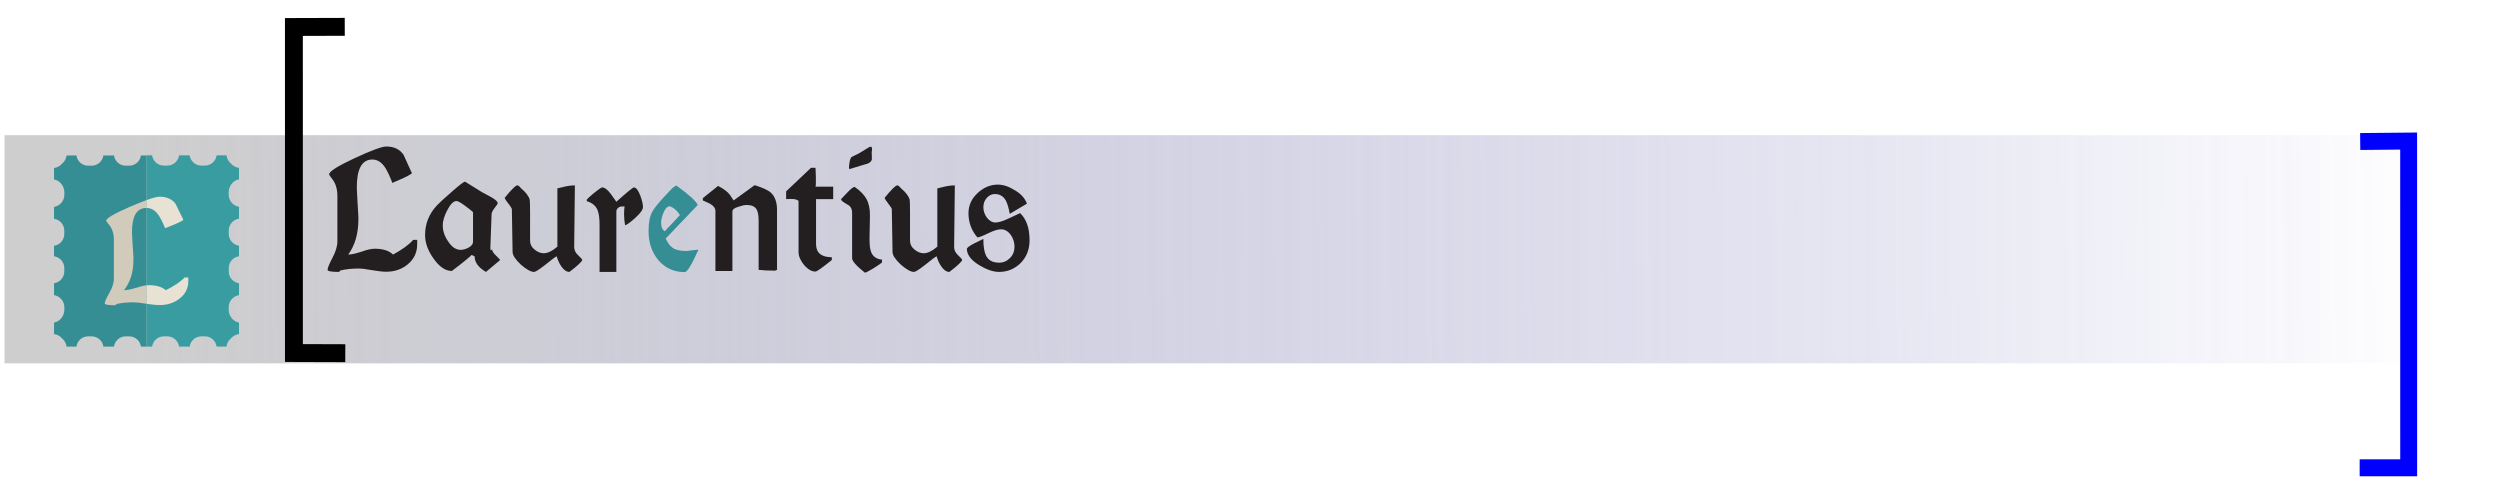
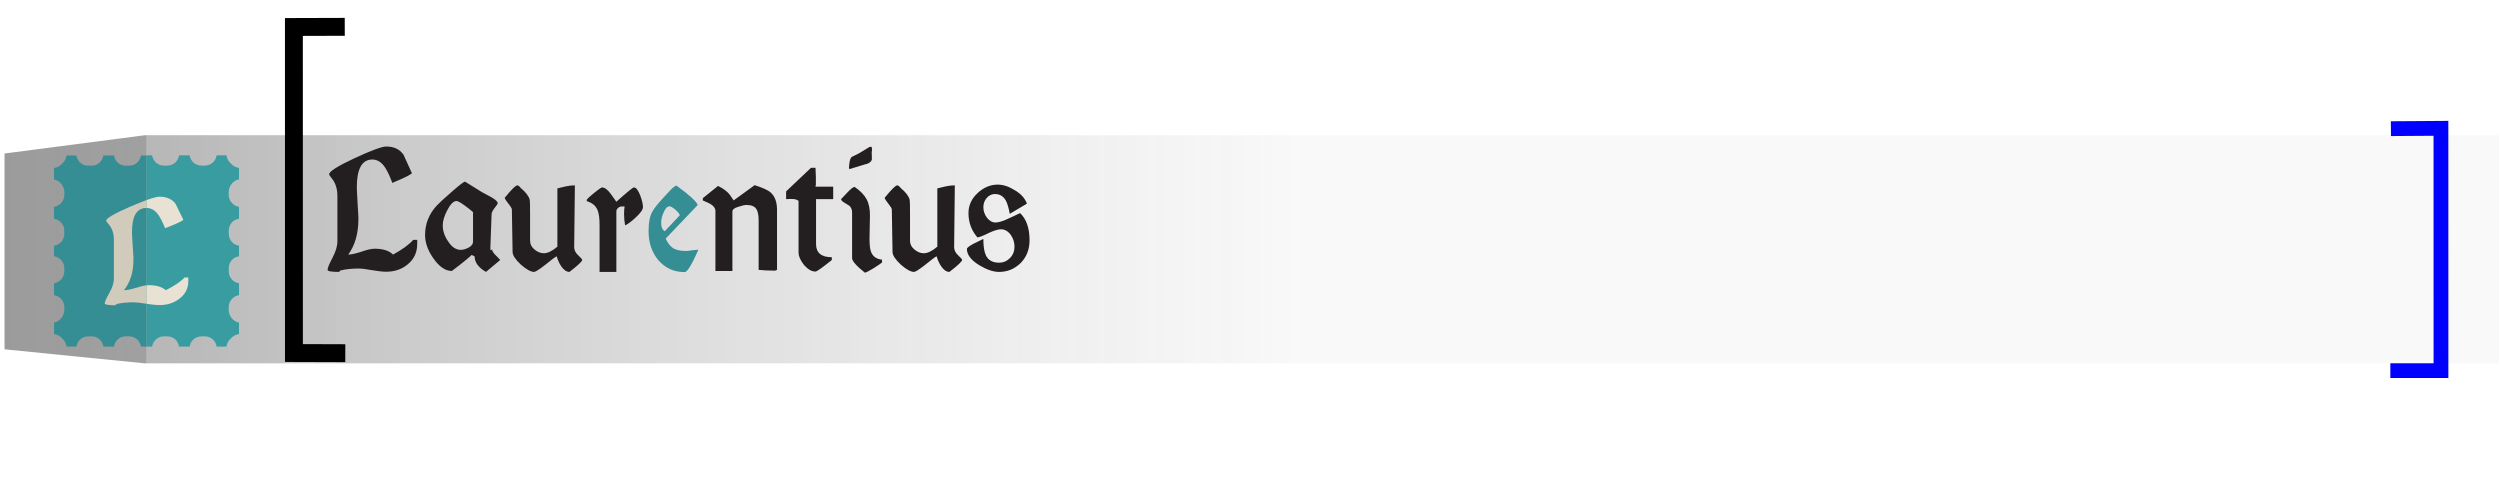
<svg xmlns="http://www.w3.org/2000/svg" xmlns:ns1="http://www.openswatchbook.org/uri/2009/osb" xmlns:xlink="http://www.w3.org/1999/xlink" width="1000" height="200" viewBox="0 0 850 833.333" id="svg2" version="1.1">
  <defs id="defs4">
-     <linearGradient id="linearGradient4309">
-       <stop id="stop4311" offset="0" style="stop-color:#b5b5b5;stop-opacity:1" />
-       <stop id="stop4313" offset="1" style="stop-color:#4e4eb1;stop-opacity:0" />
+     <linearGradient id="linearGradient4181">
+       <stop style="stop-color:#5a5a5a;stop-opacity:1" offset="0" id="stop4183" />
+       <stop style="stop-color:#0000ff;stop-opacity:0;" offset="1" id="stop4185" />
+     </linearGradient>
+     <linearGradient id="linearGradient4178">
+       <stop style="stop-color:#5a5a5a;stop-opacity:1" offset="0" id="stop4180" />
+       <stop id="stop4189" offset="0.108" style="stop-color:#5a5a5a;stop-opacity:0.953" />
+       <stop id="stop4194" offset="0.109" style="stop-color:#828282;stop-opacity:0.953" />
+       <stop style="stop-color:#e8e8e8;stop-opacity:0.482" offset="1" id="stop4196" />
    </linearGradient>
    <linearGradient id="linearGradient4299" ns1:paint="solid">
      <stop style="stop-color:#c38300;stop-opacity:1;" offset="0" id="stop4301" />
    </linearGradient>
    <marker orient="auto" refY="0" refX="0" id="Arrow1Lstart" style="overflow:visible">
      <path id="path4178" d="M 0,0 5,-5 -12.5,0 5,5 0,0 Z" style="fill:#000000;fill-opacity:1;fill-rule:evenodd;stroke:#000000;stroke-width:1pt;stroke-opacity:1" transform="matrix(0.8,0,0,0.8,10,0)" />
    </marker>
-     <linearGradient xlink:href="#linearGradient4309" id="linearGradient5769" x1="-840.828" y1="-190.797" x2="1747.023" y2="-201.213" gradientUnits="userSpaceOnUse" gradientTransform="matrix(1.481715,0,0,1,-192.1273,-16.66667)" />
    <filter style="color-interpolation-filters:sRGB" id="filter3209">
      <feGaussianBlur stdDeviation="4" result="result8" id="feGaussianBlur3211" />
      <feOffset dx="4" dy="4" result="result11" id="feOffset3213" />
      <feComposite result="result6" in="SourceGraphic" operator="in" in2="result11" id="feComposite3215" />
      <feFlood result="result10" in="result6" flood-opacity="1" flood-color="rgb(0,0,0)" id="feFlood3217" />
      <feBlend mode="normal" in="result6" in2="result10" id="feBlend3219" />
      <feComposite result="result2" operator="in" in2="SourceGraphic" id="feComposite3221" />
    </filter>
    <filter style="color-interpolation-filters:sRGB" id="filter8612">
      <feFlood flood-opacity="0.301" flood-color="rgb(0,0,0)" result="flood" id="feFlood8614" />
      <feComposite in="flood" in2="SourceGraphic" operator="in" result="composite1" id="feComposite8616" />
      <feGaussianBlur stdDeviation="2" result="blur" id="feGaussianBlur8618" />
      <feOffset dx="5.4" dy="-0.4" result="offset" id="feOffset8620" />
      <feComposite in="SourceGraphic" in2="offset" operator="over" result="composite2" id="feComposite8622" />
    </filter>
    <clipPath clipPathUnits="userSpaceOnUse" id="clipPath4503">
      <path d="m 300,300 4499.41,0 0,3181.4 -4499.41,0 z" id="path4501" />
    </clipPath>
+     <linearGradient xlink:href="#linearGradient4178" id="linearGradient4184" x1="-1647.815" y1="-217.88" x2="500.455" y2="-217.88" gradientUnits="userSpaceOnUse" />
+     <linearGradient xlink:href="#linearGradient4181" id="linearGradient4187" x1="-1647.815" y1="-217.88" x2="2506.581" y2="-217.88" gradientUnits="userSpaceOnUse" />
  </defs>
  <g id="layer1" transform="translate(0,633.3333)">
-     <rect style="opacity:0.66;fill:url(#linearGradient5769);fill-opacity:1;stroke:#0000ff;stroke-width:0;stroke-miterlimit:4.1;stroke-dasharray:none;stroke-opacity:0" id="rect4136" width="4157.373" height="380.307" x="-1650.792" y="-408.034" ry="0" />
-     <path style="fill:none;fill-opacity:1;fill-rule:evenodd;stroke:#0000ff;stroke-width:28.164;stroke-linecap:butt;stroke-linejoin:miter;stroke-miterlimit:4.1;stroke-dasharray:none;stroke-dashoffset:0;stroke-opacity:1" d="m 2274.44,146.313 81.704,-3e-4 -0.063,-544.574 -80.733,0.789" id="path4162" />
+     <path style="opacity:0.602;fill:url(#linearGradient4184);fill-opacity:1;stroke:url(#linearGradient4187);stroke-width:0;stroke-miterlimit:4.1;stroke-dasharray:none;stroke-opacity:0" d="m -1650.792,-377.519 234.474,-30.515 3922.899,0 0,380.307 -3923.425,0 -233.948,-23.412 z" id="rect4136" />
+     <path style="fill:none;fill-opacity:1;fill-rule:evenodd;stroke:#0000ff;stroke-width:24.651;stroke-linecap:butt;stroke-linejoin:miter;stroke-miterlimit:4.1;stroke-dasharray:none;stroke-dashoffset:0;stroke-opacity:1" d="m 2325.56,-15.605 84.401,-2.22e-4 -0.065,-403.866 -83.398,0.585" id="path4162" />
    <path style="fill:none;fill-opacity:1;fill-rule:evenodd;stroke:#000000;stroke-width:29.823;stroke-linecap:butt;stroke-linejoin:miter;stroke-miterlimit:4.1;stroke-dasharray:none;stroke-dashoffset:0;stroke-opacity:1" d="m -1082.858,-44.689 -85.598,-0.281 -0.05,-543.391 84.764,-0.254" id="path4162-9" />
    <g id="g4495" transform="matrix(0.5972469,0,0,-0.5972468,-2781.707,1085.063)">
      <g id="g4497">
        <g id="g4499" clip-path="url(#clipPath4503)">
          <path d="m 2519.068,2012.67 0,7.19 c 0,16.78 12.65,31.37 28.79,33.71 l 0,33.22 c -16.14,2.34 -28.6,16.08 -28.6,32.88 l 0,9.53 c 0,16.79 12.46,30.53 28.6,32.86 l 0,14.78 0,14.79 c -16.14,2.33 -28.6,16.07 -28.6,32.86 l 0,9.53 c 0,16.79 12.46,30.54 28.6,32.88 l 0,33.22 c -16.14,2.33 -28.79,16.93 -28.79,33.71 l 0,7.19 c 0,16.79 12.65,33.27 28.79,35.6 l 0,32.08 c -8.99,1.09 -17.25,5.76 -22.64,12.33 -6.57,5.38 -11.23,13.64 -12.33,22.63 l -27.45,0 c -2.32,-16.13 -16.08,-28.59 -32.86,-28.59 l -9.54,0 c -16.78,0 -30.54,12.46 -32.87,28.59 l -29.54,0 c -2.33,-16.13 -16.09,-28.59 -32.87,-28.59 l -9.53,0 c -16.79,0 -30.54,12.46 -32.88,28.59 l -15.55,0 0,-65.86 0,-10.38 0,-190.58 0,-190.58 0,-10.38 0,-65.85 15.55,0 c 2.34,16.13 16.09,28.58 32.88,28.58 l 9.53,0 c 16.78,0 30.54,-12.45 32.87,-28.58 l 29.54,0 c 2.33,16.13 16.09,28.58 32.87,28.58 l 9.54,0 c 16.78,0 30.54,-12.45 32.86,-28.58 l 27.45,0 c 1.1,8.99 5.76,17.24 12.33,22.63 5.39,6.56 13.65,11.23 22.64,12.33 l 0,32.07 c -16.14,2.34 -28.79,18.82 -28.79,35.61" style="fill:#399ca1;fill-opacity:1;fill-rule:nonzero;stroke:none" id="path4505" />
          <path d="m 2289.798,1910.03 0,533.35 -15.56,0 c -2.34,-16.13 -16.09,-28.58 -32.88,-28.58 l -9.53,0 c -16.78,0 -30.53,12.45 -32.87,28.58 l -29.54,0 c -2.33,-16.13 -16.08,-28.58 -32.86,-28.58 l -9.55,0 c -16.78,0 -30.53,12.45 -32.86,28.58 l -27.45,0 c -1.1,-8.99 -5.76,-17.24 -12.33,-22.63 -5.39,-6.57 -13.64,-11.23 -22.63,-12.33 l 0,-32.08 c 16.13,-2.33 28.78,-18.8 28.78,-35.59 l 0,-7.2 c 0,-16.78 -12.65,-31.38 -28.78,-33.71 l 0,-33.22 c 16.13,-2.34 28.59,-16.08 28.59,-32.88 l 0,-9.53 c 0,-16.79 -12.46,-30.53 -28.59,-32.86 l 0,-14.51 0,-0.28 0,-14.5 c 16.13,-2.33 28.59,-16.07 28.59,-32.86 l 0,-9.53 c 0,-16.8 -12.46,-30.54 -28.59,-32.88 l 0,-33.22 c 16.13,-2.34 28.78,-16.93 28.78,-33.71 l 0,-7.19 c 0,-16.79 -12.65,-33.27 -28.78,-35.61 l 0,-32.07 c 8.99,-1.1 17.24,-5.77 22.63,-12.33 6.57,-5.39 11.23,-13.64 12.33,-22.63 l 27.45,0 c 2.33,16.13 16.08,28.58 32.86,28.58 l 9.55,0 c 16.78,0 30.53,-12.45 32.86,-28.58 l 29.54,0 c 2.34,16.13 16.09,28.58 32.87,28.58 l 9.53,0 c 16.79,0 30.54,-12.45 32.88,-28.58 l 15.56,0" style="fill:#348e93;fill-opacity:1;fill-rule:nonzero;stroke:none" id="path4507" />
          <path d="m 4037.537,2122.063 -20.028,0.525 -19.526,1.575 0,136.32 c 0,15.427 -1.95,26.309 -5.864,32.627 -4.889,8.058 -14.165,12.096 -27.841,12.096 -5.544,0 -13.357,-1.756 -23.44,-5.268 -10.738,-3.151 -16.114,-7.55 -16.114,-13.146 l 0,-165.78 -47.382,0 0,167.88 c 0,7.008 -4.569,13.327 -13.677,18.956 -1.63,1.05 -4.219,2.363 -7.813,3.939 -3.579,1.576 -8.133,3.594 -13.662,6.056 l 0,6.319 42.478,34.203 c 15.626,-7.73 26.866,-16.314 33.705,-25.784 l 9.763,-14.738 58.607,42.623 c 22.785,-7.024 37.924,-14.049 45.432,-21.041 11.392,-10.537 17.089,-26.506 17.089,-47.891 l 0,-167.372 c -3.259,-2.101 -7.158,-2.807 -11.727,-2.101 z m 120.626,199.457 0,-125.241 c 0,-24.585 14.652,-36.845 43.955,-36.845 l 0,-7.894 c -26.699,-21.418 -41.838,-32.102 -45.417,-32.102 -10.098,-0.345 -20.683,5.597 -31.756,17.889 -10.418,12.966 -15.611,25.078 -15.611,36.32 l 0,143.147 c -2.62,2.101 -6.366,3.676 -11.24,4.727 l -11.24,0.525 -12.2,-0.525 0,21.582 69.344,65.78 12.702,0 0.975,-26.309 0,-20.532 c -0.32,-1.756 -0.564,-3.069 -0.731,-3.939 -0.168,-0.886 -0.244,-1.51 -0.244,-1.838 l 49.316,0 0,-34.745 z m 155.305,131.051 0.487,-16.839 c 0.64,-6.319 -3.259,-11.406 -11.727,-15.263 -1.295,-0.361 -3.579,-0.985 -6.838,-1.838 -3.259,-0.886 -7.646,-2.216 -13.19,-3.955 l -31.253,-9.47 -0.975,4.727 0.975,9.486 c 0.975,10.159 3.259,16.839 6.838,19.99 l 19.541,9.47 30.278,18.431 5.864,0 0.975,-8.419 c 0,-0.722 -0.335,-2.823 -0.975,-6.319 z m 4.874,-324.19 c -12.047,-7.369 -20.013,-11.406 -23.927,-12.112 -23.775,18.956 -35.654,32.447 -35.654,40.538 l 0,127.359 c 0,8.058 -2.604,14.377 -7.813,18.94 l -15.139,9.47 c -5.209,3.167 -7.813,6.138 -7.813,8.945 l 18.551,19.481 c 8.148,8.764 14.499,13.688 19.053,14.738 15.627,-10.537 26.775,-21.943 33.461,-34.219 6.671,-12.293 9.854,-27.884 9.519,-46.84 l -0.975,-50.517 c -0.655,-22.813 0.32,-38.257 2.924,-46.315 4.234,-15.099 14.819,-23.502 31.756,-25.258 l 0,-7.894 c -3.259,-2.807 -11.24,-8.255 -23.942,-16.314 z m 211.963,-9.995 c -8.148,0 -15.794,5.252 -22.952,15.789 -5.544,8.058 -9.763,17.364 -12.702,27.884 -3.899,-1.756 -15.139,-10.176 -33.69,-25.258 -15.961,-12.293 -25.739,-18.415 -29.303,-18.415 -9.123,0 -21.49,6.827 -37.117,20.515 -15.322,14.377 -22.952,26.145 -22.952,35.27 l -1.965,118.414 c 0,2.79 -3.259,8.239 -9.763,16.314 -6.199,7.714 -9.61,13.146 -10.25,16.314 18.871,23.158 30.583,34.728 35.152,34.728 1.965,0 3.747,-0.886 5.376,-2.626 l 5.376,-5.793 c 13.022,-10.881 21.003,-21.418 23.927,-31.577 0.64,-2.807 0.975,-16.839 0.975,-42.097 l 0,-72.624 c 0,-9.486 4.067,-17.561 12.215,-24.208 8.453,-7.041 17.089,-10.537 25.892,-10.537 11.057,0 23.744,6.138 38.091,18.415 l 0,162.628 24.415,5.793 c 8.133,1.74 16.266,2.626 24.415,2.626 l -1.95,-172.098 c 0,-8.419 3.579,-15.969 10.738,-22.632 7.493,-7.024 11.392,-11.39 11.727,-13.146 0,-4.218 -11.895,-15.444 -35.654,-33.678 z m 198.773,24.733 c -16.936,-16.511 -36.964,-24.733 -60.084,-24.733 -16.266,0 -34.832,6.302 -55.667,18.94 -22.785,14.032 -34.192,29.115 -34.192,45.265 0,3.151 6.671,8.239 20.028,15.263 l 25.892,12.621 c 0,-21.057 2.437,-36.501 7.311,-46.315 6.519,-13.343 18.733,-19.99 36.629,-19.99 11.727,0 21.825,4.284 30.293,12.9 8.468,8.584 12.687,19.202 12.687,31.823 0,11.587 -3.412,22.452 -10.25,32.644 -7.813,10.52 -16.936,15.789 -27.354,15.789 -8.468,0 -20.028,-3.529 -34.665,-10.537 -15.642,-7.73 -26.044,-11.751 -31.268,-12.096 -16.601,19.284 -24.902,41.917 -24.902,67.881 0,21.401 8.468,39.996 25.389,55.785 16.936,15.805 35.654,23.683 56.17,23.683 15.307,0 31.253,-5.252 47.854,-15.789 16.936,-9.831 28.176,-22.288 33.705,-37.354 l -47.854,-28.426 c -3.259,17.528 -7.006,30.002 -11.24,37.371 -6.838,11.915 -16.921,17.889 -30.278,17.889 -8.788,0 -16.358,-3.611 -22.709,-10.783 -6.351,-7.205 -9.519,-15.887 -9.519,-26.063 0,-5.252 0.899,-10.438 2.681,-15.509 1.797,-5.104 4.234,-9.667 7.326,-13.688 3.092,-4.037 6.671,-7.287 10.738,-9.749 4.082,-2.462 8.544,-3.676 13.433,-3.676 8.788,0 22.313,4.382 40.544,13.162 l 27.841,13.146 c 17.576,-16.839 26.364,-42.097 26.364,-75.775 0,-25.619 -8.301,-46.84 -24.902,-63.679 l 0,0" style="fill:#231f20;fill-opacity:1;fill-rule:nonzero;stroke:none" id="path4509" />
          <path d="m 3791.885,2117.861 c -29.639,0 -54.053,10.865 -73.259,32.627 -18.566,22.107 -27.841,49.286 -27.841,81.569 0,23.158 3.259,40.866 9.763,53.159 5.209,9.814 15.962,23.486 32.243,41.047 l 17.089,18.415 c 7.813,8.419 13.997,13.343 18.566,14.738 35.807,-25.98 55.667,-44.034 59.582,-54.209 l -89.388,-93.681 c 5.864,-13.671 13.677,-23.158 23.455,-28.41 8.133,-4.218 19.861,-6.319 35.152,-6.319 l 16.616,2.101 c 9.763,1.05 15.139,1.592 16.114,1.592 -18.566,-41.769 -31.268,-62.629 -38.092,-62.629 z m -18.566,166.305 c -2.269,2.79 -4.798,5.432 -7.569,7.894 -2.772,2.446 -5.62,4.546 -8.544,6.302 -2.924,1.756 -5.376,2.807 -7.326,3.168 -6.838,0 -12.702,-6.155 -17.576,-18.431 -4.234,-9.47 -6.351,-18.776 -6.351,-27.884 0,-11.932 3.412,-19.662 10.25,-23.158 l 42.006,44.723 c -0.975,2.117 -2.604,4.563 -4.889,7.386" style="fill:#348e93;fill-opacity:1;fill-rule:nonzero;stroke:none" id="path4511" />
          <path d="m 3017.308,2138.376 c -16.282,-12.998 -35.822,-19.465 -58.607,-19.465 -4.569,0 -10.007,0.345 -16.358,1.05 -6.351,0.706 -13.768,1.756 -22.236,3.151 -17.241,3.168 -30.111,4.743 -38.579,4.743 -18.231,0 -35,-1.772 -50.306,-5.268 l -4.386,-4.202 c -21.17,0 -31.756,1.92 -31.756,5.777 0,5.268 4.569,16.494 13.677,33.694 9.123,17.167 13.677,32.627 13.677,46.299 l 0,125.799 c 0,20.679 -5.376,37.354 -16.114,49.992 -4.554,5.597 -6.838,9.289 -6.838,11.045 0,7.714 23.607,22.632 70.822,44.74 46.879,21.73 76.35,32.627 88.398,32.627 21.81,0 37.924,-7.73 48.357,-23.158 l 23.44,-51.584 c -3.259,-2.445 -7.173,-4.907 -11.727,-7.369 -4.554,-2.462 -9.61,-4.907 -15.139,-7.353 l -27.841,-12.112 c -7.158,18.94 -13.829,33.153 -20.028,42.623 -9.763,15.083 -21.642,22.632 -35.654,22.632 -28.968,0 -43.468,-25.784 -43.468,-77.351 0,-2.478 0.168,-7.123 0.503,-13.95 0.32,-6.844 0.807,-15.887 1.462,-27.113 l 1.95,-33.678 c 0.335,-2.806 0.487,-5.449 0.487,-7.894 0,-2.462 0,-4.727 0,-6.844 0,-39.652 -9.443,-72.46 -28.329,-98.407 8.148,0 20.348,2.626 36.629,7.894 15.642,5.596 28.009,8.419 37.132,8.419 23.105,0 40.193,-5.449 51.266,-16.314 26.379,14.377 45.097,28.048 56.17,41.047 l 11.24,0 0,-12.112 c 0,-23.519 -9.291,-42.623 -27.841,-57.361 z m 219.776,-19.99 c -21.17,12.26 -31.756,26.834 -31.756,43.673 l -8.301,3.676 c -2.269,-2.462 -7.965,-7.451 -17.089,-14.984 -9.123,-7.55 -21.81,-17.463 -38.091,-29.739 -18.246,0 -35.655,12.112 -52.256,36.32 -14.987,21.385 -22.465,42.803 -22.465,64.204 0,31.216 10.905,58.575 32.715,82.094 6.503,7.008 19.861,19.284 40.041,36.845 21.825,19.284 34.68,29.279 38.594,29.985 l 47.367,-29.46 25.404,-13.688 c 12.367,-7.024 18.551,-12.818 18.551,-17.364 0,-1.411 -2.772,-5.629 -8.301,-12.637 -5.529,-7.024 -8.468,-12.982 -8.788,-17.889 l -3.427,-94.731 c 0,-3.873 0.655,-5.974 1.965,-6.319 l 2.924,3.167 c 0,-4.924 3.579,-10.717 10.738,-17.381 7.173,-7.024 11.072,-11.226 11.727,-12.621 z m -36.142,166.83 c -3.914,3.84 -11.392,9.814 -22.465,17.889 -11.392,8.419 -19.221,12.802 -23.44,13.163 -8.803,0 -17.759,-9.142 -26.866,-27.375 -7.813,-15.444 -11.727,-28.951 -11.727,-40.522 0,-15.444 4.889,-30.182 14.652,-44.215 10.098,-16.133 21.978,-24.208 35.654,-24.208 6.184,0 13.19,1.92 21.003,5.793 8.788,4.563 13.19,10.34 13.19,17.364 z m 269.092,-166.83 c -8.133,0 -15.794,5.252 -22.952,15.789 -5.544,8.058 -9.763,17.364 -12.687,27.884 -3.914,-1.756 -15.139,-10.176 -33.705,-25.258 -15.946,-12.293 -25.724,-18.415 -29.303,-18.415 -9.108,0 -21.49,6.827 -37.117,20.515 -15.307,14.377 -22.952,26.145 -22.952,35.27 l -1.965,118.414 c 0,2.79 -3.244,8.239 -9.763,16.314 -6.184,7.714 -9.595,13.146 -10.25,16.314 18.87,23.158 30.598,34.728 35.167,34.728 1.95,0 3.732,-0.886 5.361,-2.626 l 5.376,-5.793 c 13.022,-10.881 21.003,-21.418 23.927,-31.577 0.655,-2.807 0.99,-16.839 0.99,-42.097 l 0,-72.624 c 0,-9.486 4.066,-17.561 12.2,-24.208 8.468,-7.041 17.089,-10.537 25.892,-10.537 11.057,0 23.76,6.138 38.092,18.415 l 0,162.628 24.414,5.793 c 8.133,1.74 16.282,2.626 24.43,2.626 l -1.965,-172.098 c 0,-8.419 3.594,-15.969 10.753,-22.632 7.478,-7.024 11.392,-11.39 11.712,-13.146 0,-4.218 -11.88,-15.444 -35.654,-33.678 z m 185.111,152.092 c -13.357,-12.293 -23.287,-19.662 -29.791,-22.107 -1.965,9.815 -2.939,20.532 -2.939,32.102 0,7.369 0.487,14.213 1.477,20.532 l -8.316,0 c -3.579,0 -6.915,-1.411 -10.006,-4.218 -3.107,-2.807 -4.645,-5.974 -4.645,-9.47 l 0,-168.931 -46.879,0 0,131.56 c 0,18.595 -1.95,32.447 -5.864,41.589 -5.209,11.915 -15.139,19.99 -29.791,24.208 l 0,4.202 c 1.31,2.445 8.133,8.764 20.515,18.94 11.712,9.486 19.038,14.558 21.978,15.28 7.813,0 16.434,-6.68 25.877,-20.006 l 14.164,-20.006 c 29.303,26.325 45.585,39.652 48.844,40.013 6.184,0 12.215,-7.747 18.079,-23.158 4.874,-13.343 7.311,-23.88 7.311,-31.593 0,-7.024 -6.671,-16.675 -20.013,-28.935 l 0,0" style="fill:#231f20;fill-opacity:1;fill-rule:nonzero;stroke:none" id="path4513" />
          <path d="m 2289.798,2318.78 c -12.64,-4.59 -28.1,-10.81 -46.47,-18.72 -44.03,-19.13 -66.05,-32.04 -66.05,-38.72 0,-1.52 2.12,-4.71 6.38,-9.56 10.02,-10.93 15.03,-25.36 15.03,-43.28 l 0,-108.87 c 0,-11.84 -4.25,-25.21 -12.75,-40.08 -8.51,-14.89 -12.76,-24.6 -12.76,-29.16 0,-3.34 9.87,-5.01 29.62,-5.01 l 4.09,3.65 c 14.27,3.03 29.91,4.56 46.92,4.56 7.9,0 19.89,-1.38 35.99,-4.11 l 0,51.57 c -7.7,-0.82 -17.25,-3.11 -28.7,-6.93 -15.19,-4.55 -26.57,-6.83 -34.16,-6.83 17.61,22.47 26.41,50.87 26.41,85.18 0,1.82 0,3.8 0,5.92 0,2.13 -0.15,4.4 -0.45,6.84 l -1.82,29.15 c -0.61,9.72 -1.07,17.54 -1.37,23.46 -0.31,5.92 -0.46,9.95 -0.46,12.07 0,44.64 13.51,66.96 40.55,66.96 l 0,21.91" style="fill:#d1cbbc;fill-opacity:1;fill-rule:nonzero;stroke:none" id="path4515" />
          <path d="m 2406.408,2092.35 0,10.47 -10.48,0 c -10.33,-11.24 -27.78,-23.08 -52.38,-35.53 -10.33,9.41 -26.27,14.12 -47.83,14.12 -1.82,0 -3.82,-0.13 -5.92,-0.36 l 0,-51.57 c 7.89,-1.21 14.8,-2.12 20.72,-2.73 5.92,-0.61 11.01,-0.91 15.26,-0.91 21.25,0 39.47,5.61 54.66,16.85 17.31,12.76 25.97,29.31 25.97,49.66 z m -24.6,164.89 c 4.25,2.12 7.9,4.25 10.93,6.38 l -21.86,44.64 c -9.73,13.36 -24.75,20.04 -45.1,20.04 -6.52,0 -18.54,-3.19 -35.98,-9.52 l 0,-21.91 c 13.05,0 24.14,-6.53 33.25,-19.58 5.76,-8.2 11.99,-20.5 18.68,-36.9 l 25.96,10.48 c 5.16,2.12 9.87,4.25 14.12,6.37" style="fill:#e7e2d4;fill-opacity:1;fill-rule:nonzero;stroke:none" id="path4517" />
        </g>
      </g>
    </g>
    <rect style="opacity:0.692;fill:#4e4eb1;fill-opacity:0;stroke-width:4;stroke-miterlimit:4;stroke-dasharray:none" id="rect4334" width="4.464" height="5.952" x="-1784.822" y="246.131" />
  </g>
</svg>
